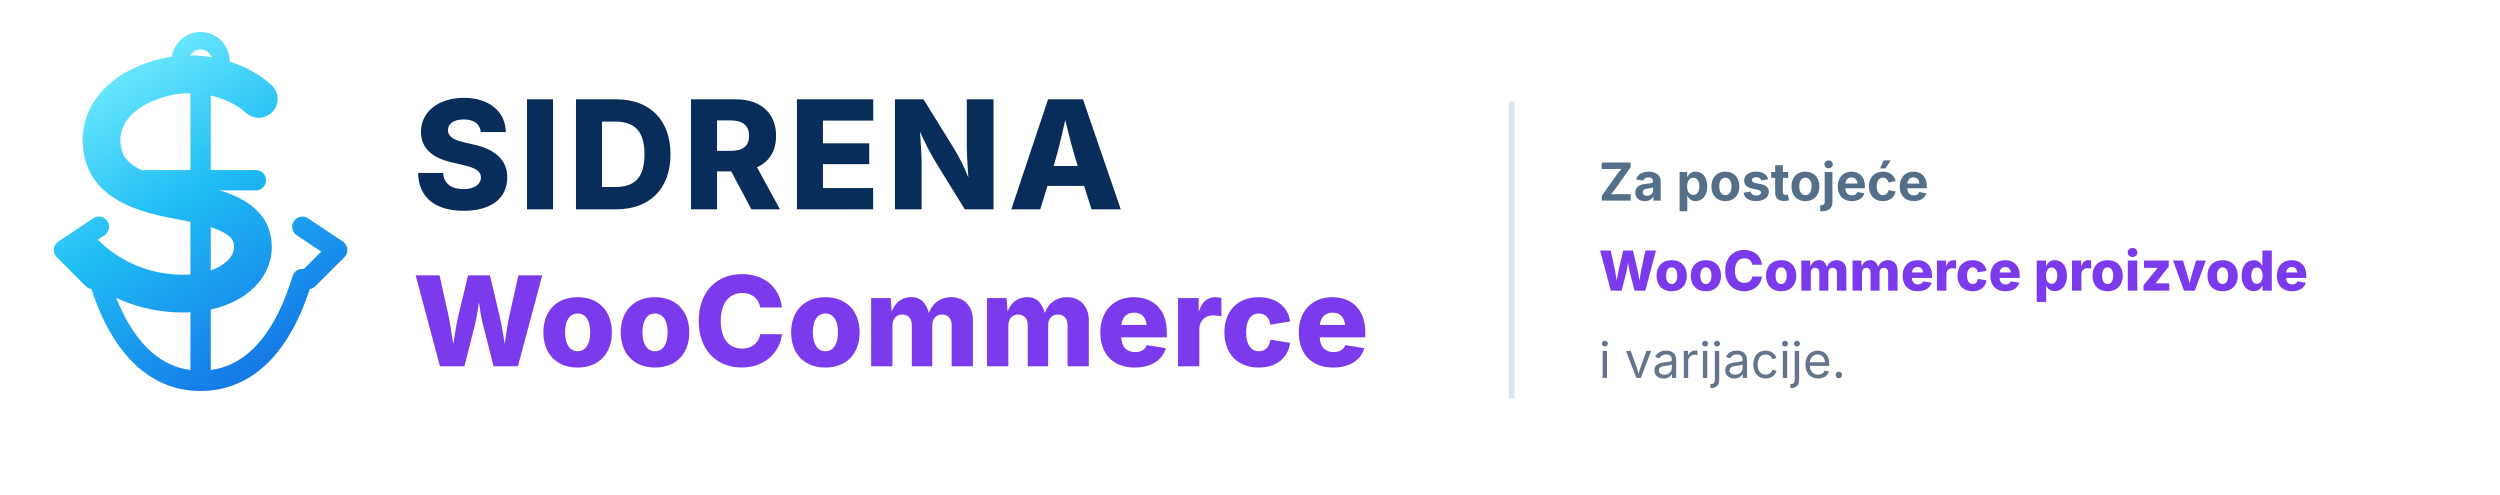
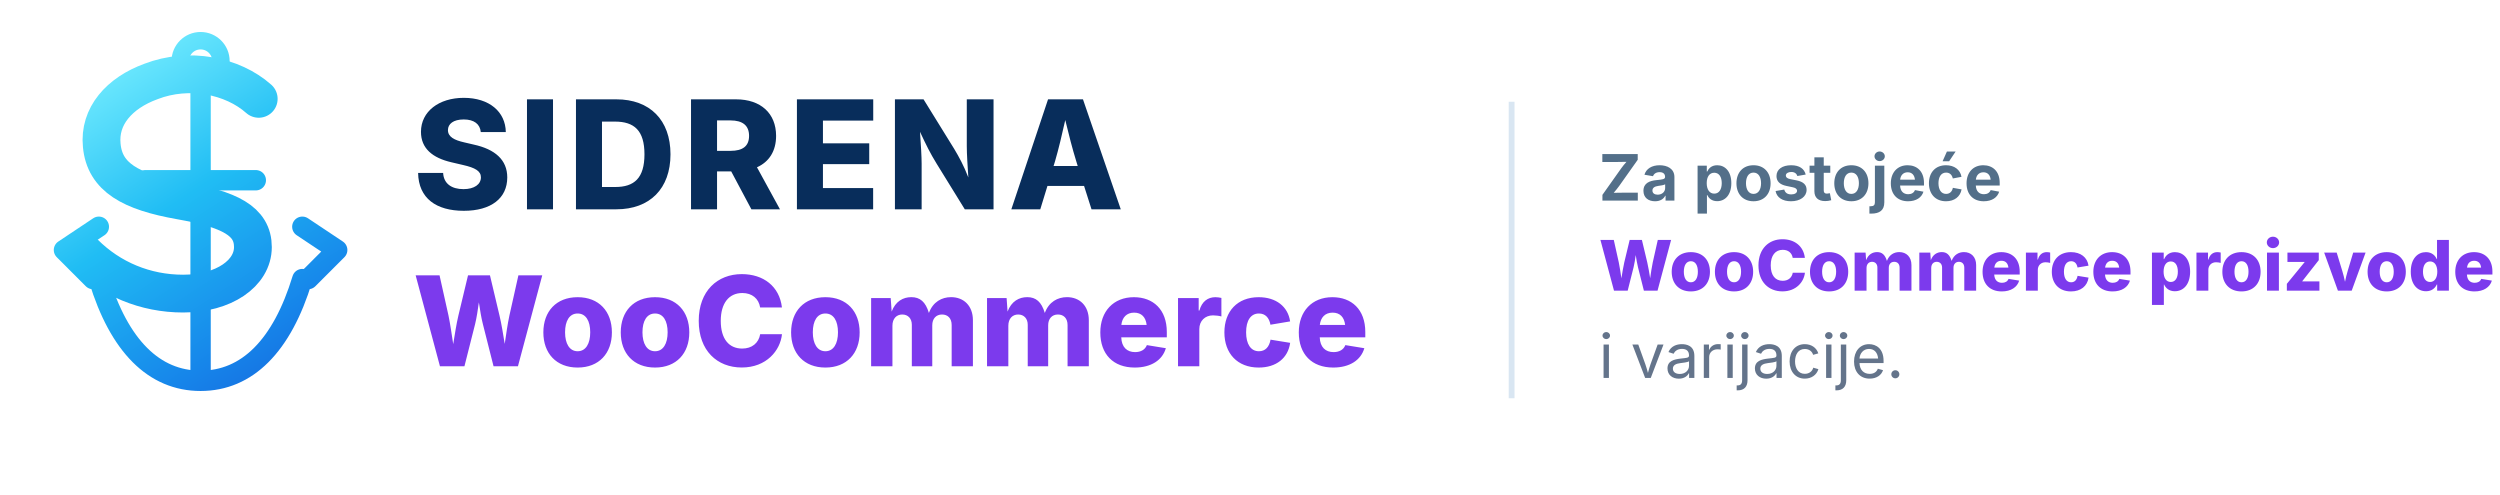
<svg xmlns="http://www.w3.org/2000/svg" viewBox="0 0 860 170" role="img" aria-labelledby="title desc">
  <defs>
    <linearGradient id="m" x1="28" y1="12" x2="112" y2="140" gradientUnits="userSpaceOnUse">
      <stop stop-color="#78efff" />
      <stop offset=".38" stop-color="#20bdf4" />
      <stop offset=".72" stop-color="#1685ea" />
      <stop offset="1" stop-color="#1557d6" />
    </linearGradient>
  </defs>
  <g transform="translate(7 5)">
    <path d="M82 29c-9-8-24-11-37-6-11 4-18 12-17 22 1 11 10 16 27 19 17 3 25 7 25 16 0 9-10 16-24 16-13 0-25-5-34-14" fill="none" stroke="url(#m)" stroke-width="13" stroke-linecap="round" />
    <circle cx="62" cy="16" r="7" fill="none" stroke="url(#m)" stroke-width="6" />
    <path d="M62 23v83M43 57h38M27 73l-12 8 10 10M97 73l12 8-10 10M27 91c7 23 19 35 35 35s28-12 35-35M62 106v19" fill="none" stroke="url(#m)" stroke-width="7" stroke-linecap="round" stroke-linejoin="round" />
  </g>
  <text x="142" y="72" fill="#082D5B" font-family="Inter,Segoe UI,Arial,sans-serif" font-size="52" font-weight="800" letter-spacing="2">SIDRENA</text>
  <text x="142" y="126" fill="#7C3AED" font-family="Inter,Segoe UI,Arial,sans-serif" font-size="43" font-weight="800">WooCommerce</text>
  <line x1="520" y1="35" x2="520" y2="137" stroke="#d9e6f2" stroke-width="2" />
-   <text x="550" y="69" fill="#536f89" font-family="Inter,Segoe UI,Arial,sans-serif" font-size="18" font-weight="700">Za postojeće</text>
-   <text x="550" y="100" fill="#7C3AED" font-family="Inter,Segoe UI,Arial,sans-serif" font-size="19" font-weight="800">WooCommerce proizvode</text>
-   <text x="550" y="130" fill="#64748B" font-family="Inter,Segoe UI,Arial,sans-serif" font-size="17">i varijacije.</text>
+   <text x="550" y="69" fill="#536f89" font-family="Inter,Segoe UI,Arial,sans-serif" font-size="22" font-weight="700">Za postojeće</text>
+   <text x="550" y="100" fill="#7C3AED" font-family="Inter,Segoe UI,Arial,sans-serif" font-size="24" font-weight="800">WooCommerce proizvode</text>
+   <text x="550" y="130" fill="#64748B" font-family="Inter,Segoe UI,Arial,sans-serif" font-size="21">i varijacije.</text>
</svg>
